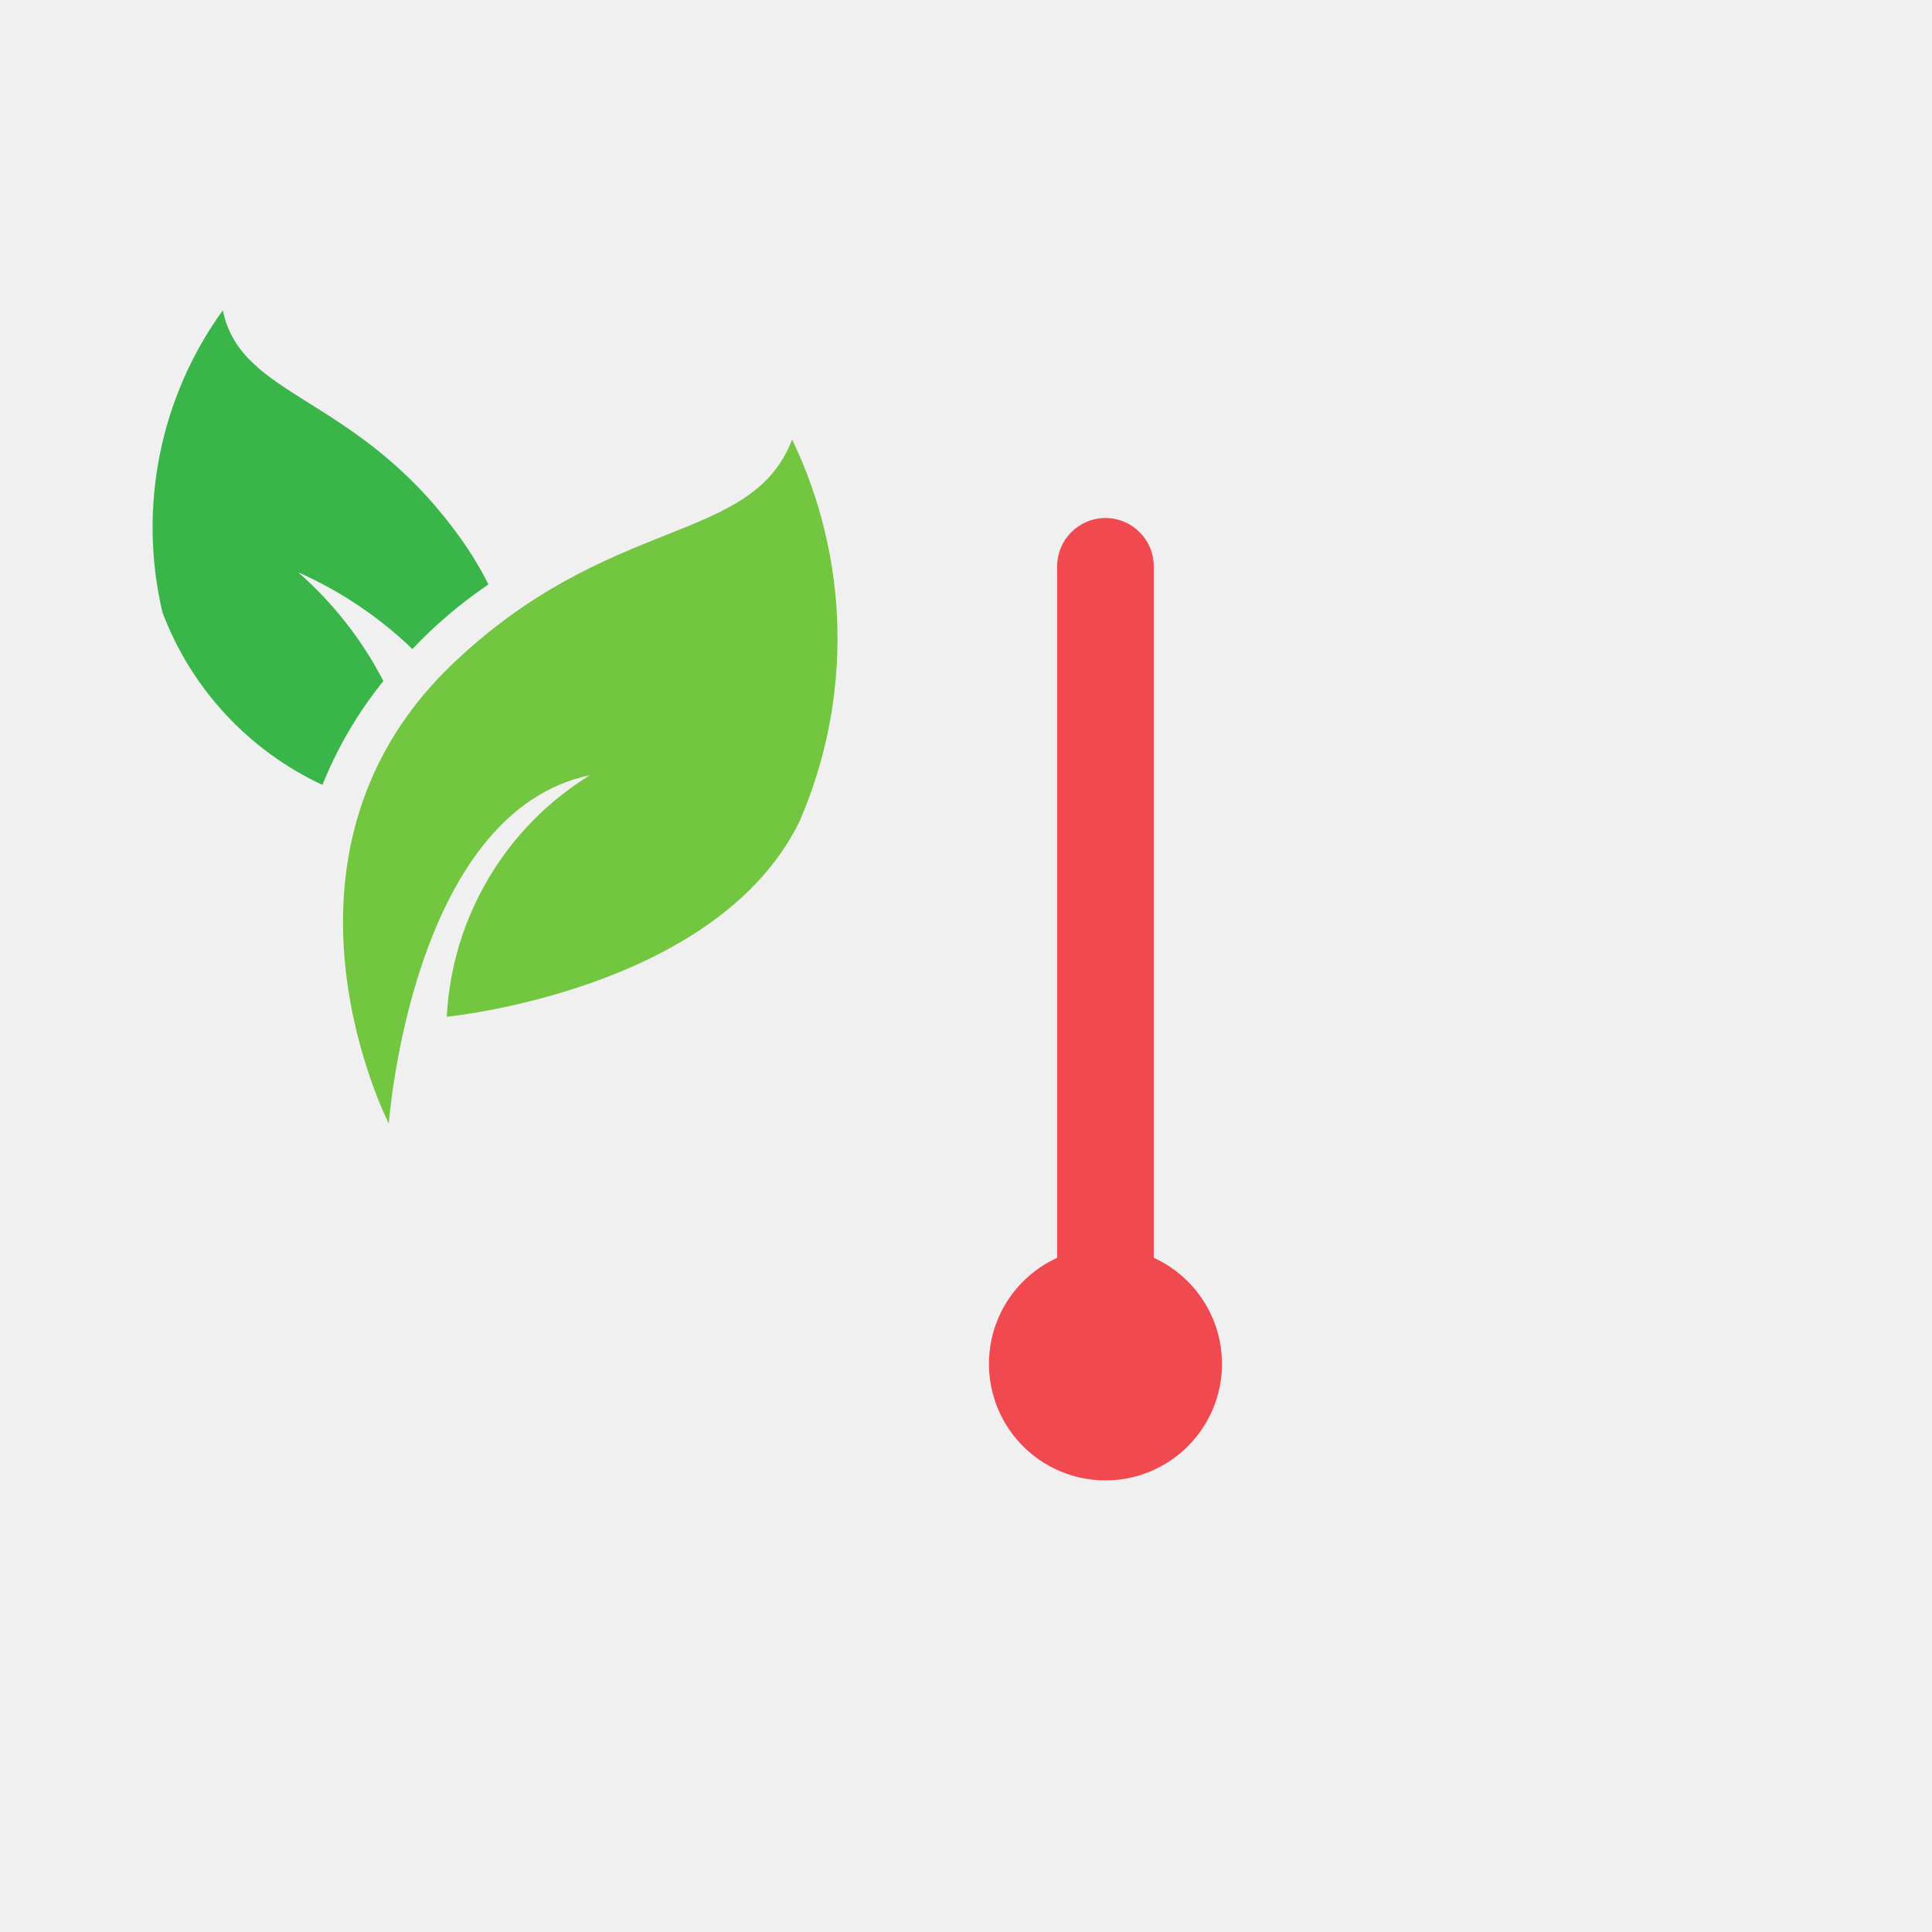
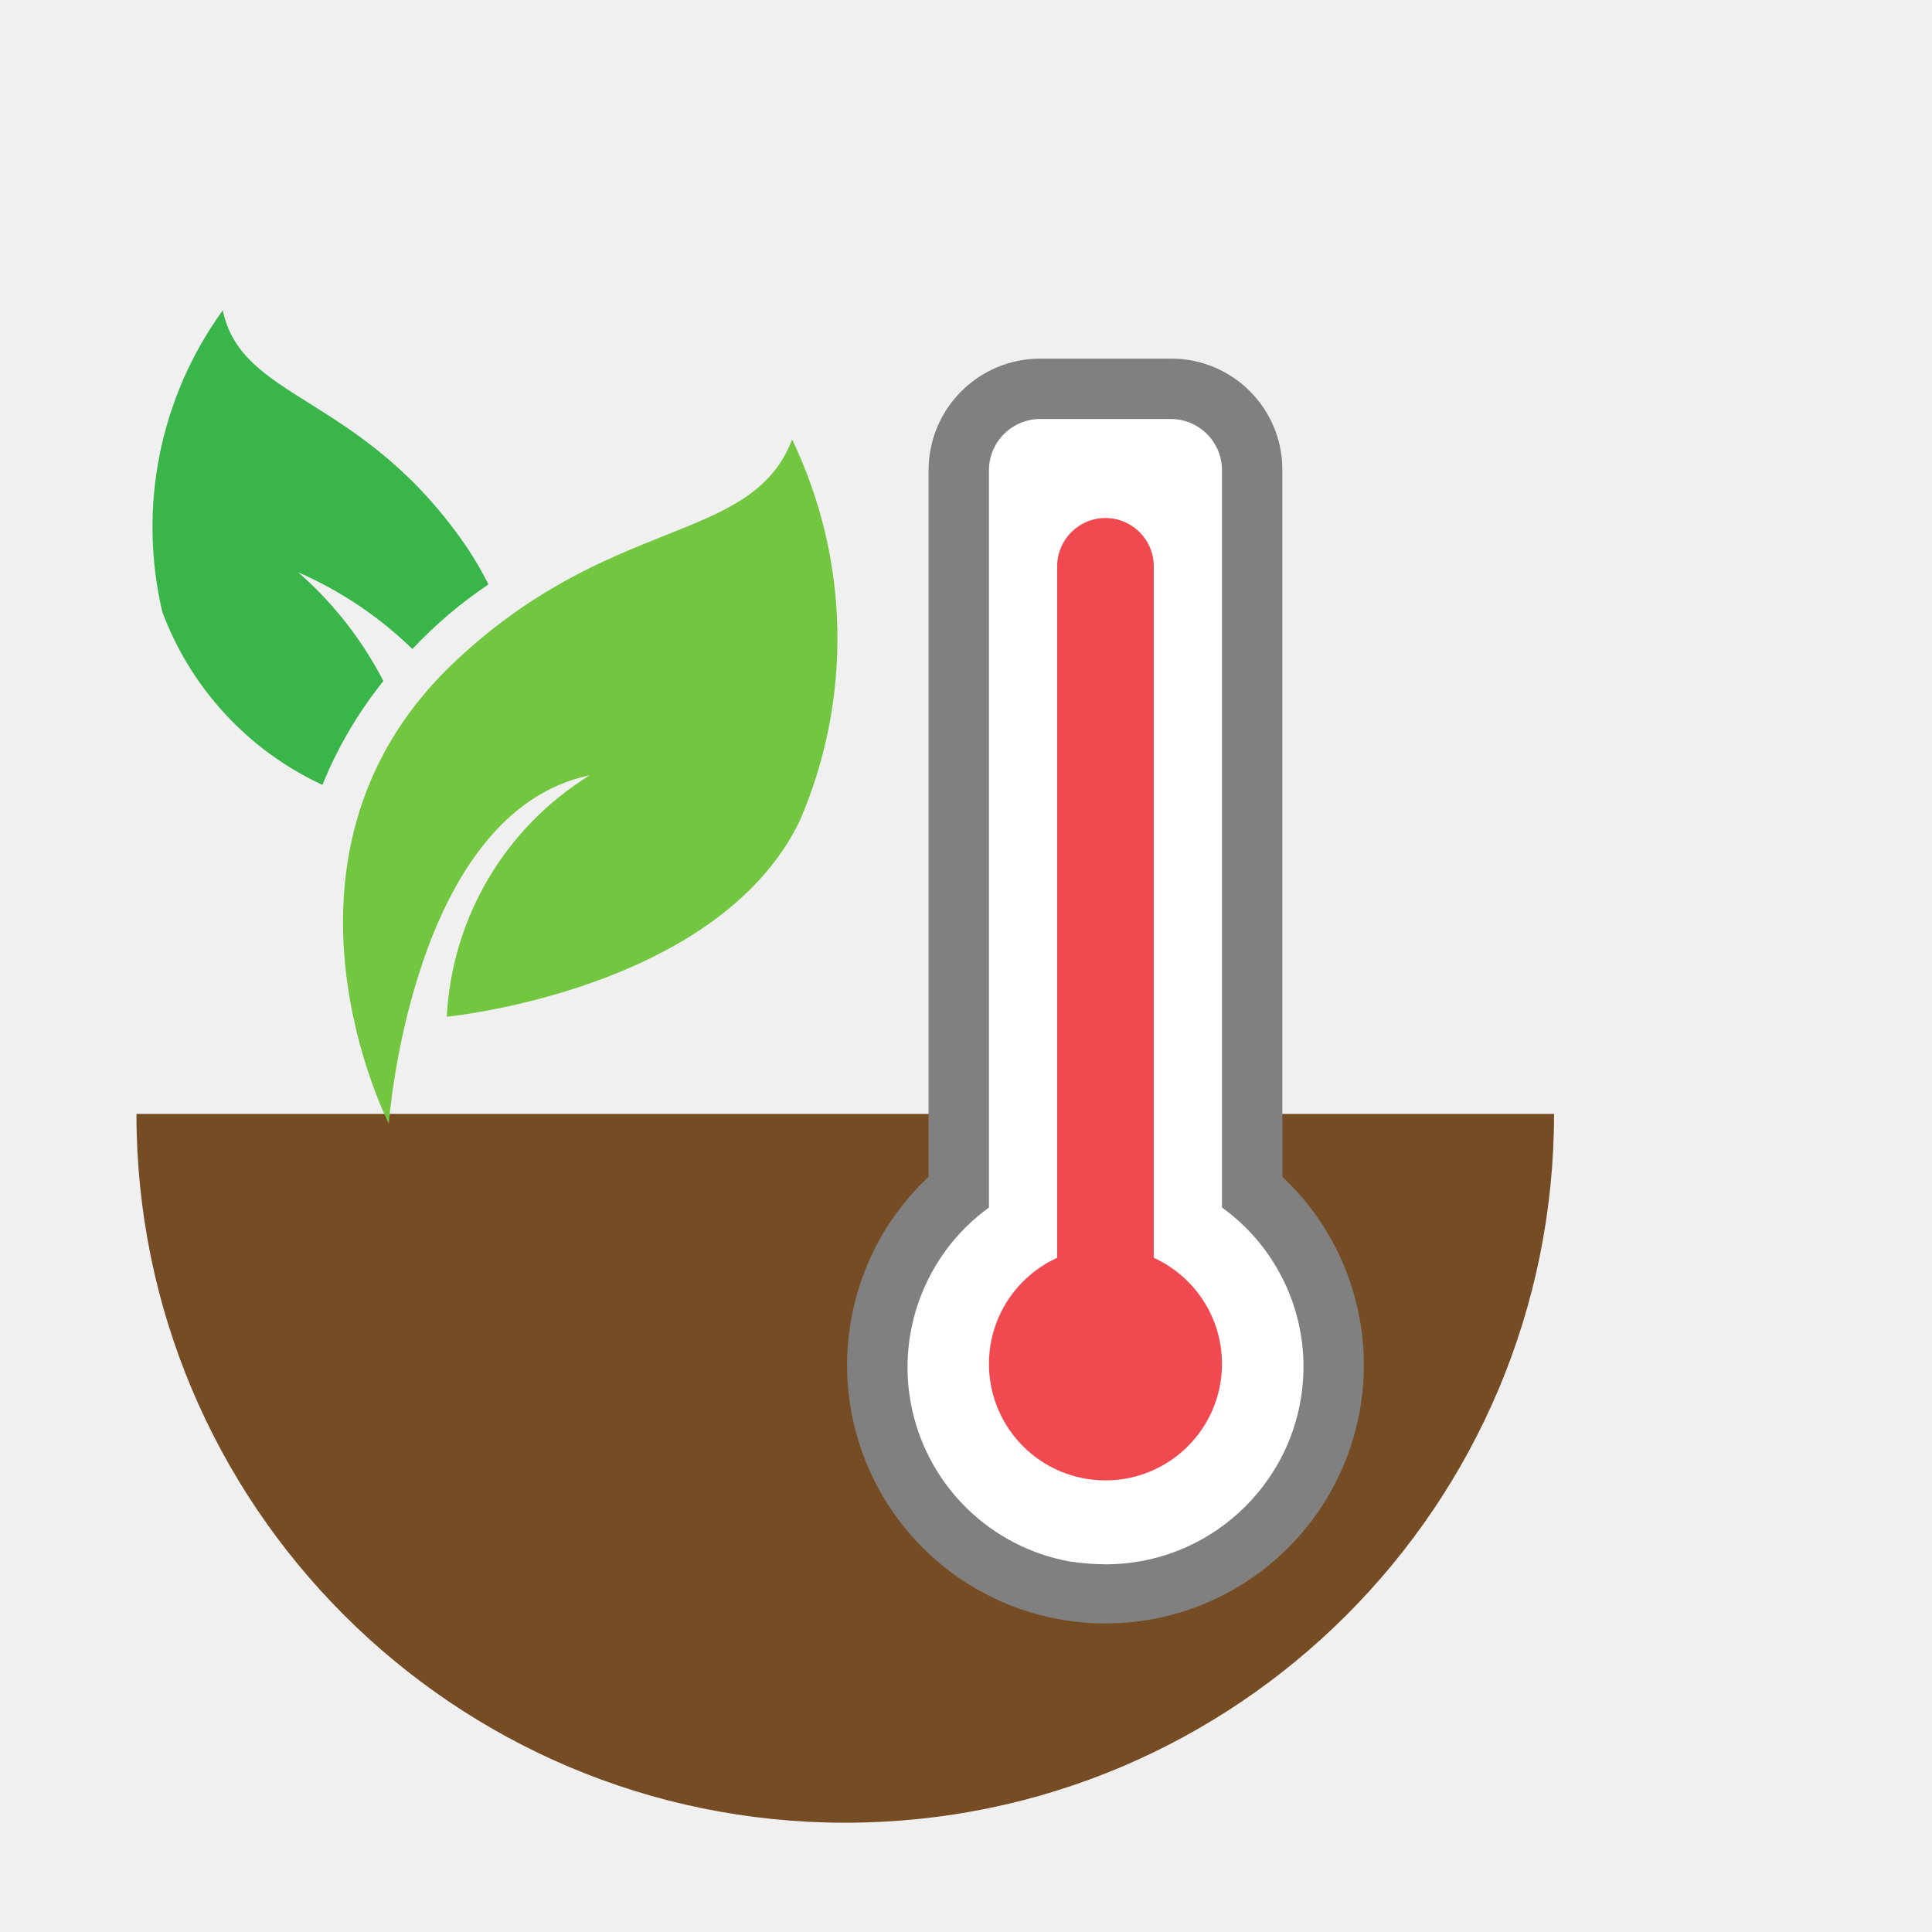
<svg xmlns="http://www.w3.org/2000/svg" viewBox="0 0 32 32">
  <defs>
-     <style>.cls-1{fill:none;}.cls-2{fill:#f14950;}.cls-3{fill:#73c63f;}.cls-4{fill:#39b54a;}</style>
+     <style>.cls-1{fill:none;}.cls-2{fill:#754c24;}.cls-3{fill:#fff;}.cls-4{fill:gray;}.cls-5{fill:#f14950;}.cls-6{fill:#73c63f;}.cls-7{fill:#39b54a;}</style>
  </defs>
  <g id="Layer_2" data-name="Layer 2">
    <g id="Layer_2-2" data-name="Layer 2">
-       <g id="Layer_2-3" data-name="Layer 2">
-         <g id="Layer_2-2-2" data-name="Layer 2-2">
-           <rect class="cls-1" width="32" height="32" />
-           <rect class="cls-2" x="17.51" y="8.58" width="1.6" height="14.86" rx="0.8" ry="0.8" />
-           <circle class="cls-2" cx="18.31" cy="22.59" r="1.93" />
-           <path class="cls-3" d="M6.44,18.61s-2.25-4.38,1-7.56c2.64-2.56,5-2,5.68-3.77a7.6,7.6,0,0,1,.12,6.33c-1.37,2.8-5.84,3.23-5.84,3.23a5,5,0,0,1,2.37-4C6.81,13.46,6.44,18.61,6.44,18.61Z" />
-           <path class="cls-4" d="M6.35,11.28a6.15,6.15,0,0,0-1.41-1.8,6.54,6.54,0,0,1,1.89,1.27A7.59,7.59,0,0,1,8.09,9.68a5.73,5.73,0,0,0-.48-.79C5.9,6.52,4,6.62,3.69,5.14a6.14,6.14,0,0,0-1,5A5.16,5.16,0,0,0,5.34,13,6.76,6.76,0,0,1,6.35,11.28Z" />
-         </g>
-       </g>
+       <rect class="cls-1" width="32" height="32" />
+       <path class="cls-2" d="M2.26,18.45a11.74,11.74,0,0,0,23.48,0Z" />
+       <path class="cls-3" d="M18.31,26.37a4.14,4.14,0,0,1-.7-.06,3.77,3.77,0,0,1-1.73-6.59V7.78a1.34,1.34,0,0,1,1.34-1.34H19.4a1.34,1.34,0,0,1,1.34,1.34V19.72a3.71,3.71,0,0,1,1.35,2.87,3.77,3.77,0,0,1-3.78,3.78Z" />
+       <path class="cls-4" d="M19.4,6.94a.85.85,0,0,1,.84.84V20a3.25,3.25,0,0,1,1.35,2.63,3.28,3.28,0,0,1-3.28,3.28,4.18,4.18,0,0,1-.61-.05A3.27,3.27,0,0,1,16.38,20V7.78a.85.85,0,0,1,.84-.84H19.4m0-1H17.22a1.85,1.85,0,0,0-1.84,1.84V19.49a4.28,4.28,0,1,0,5.86,0V7.78A1.84,1.84,0,0,0,19.4,5.94Z" />
+       <rect class="cls-5" x="17.51" y="8.58" width="1.6" height="14.86" rx="0.8" ry="0.8" />
+       <circle class="cls-5" cx="18.31" cy="22.59" r="1.93" />
+       <path class="cls-6" d="M6.44,18.61s-2.25-4.38,1-7.56c2.64-2.56,5-2,5.68-3.77a7.61,7.61,0,0,1,.12,6.33c-1.37,2.8-5.84,3.23-5.84,3.23a5,5,0,0,1,2.37-4C6.81,13.46,6.44,18.61,6.44,18.61Z" />
+       <path class="cls-7" d="M6.35,11.28a6.11,6.11,0,0,0-1.41-1.8,6.34,6.34,0,0,1,1.89,1.27A7.33,7.33,0,0,1,8.09,9.68a5.56,5.56,0,0,0-.48-.79C5.9,6.52,4,6.62,3.69,5.14a6.12,6.12,0,0,0-1,5A5.14,5.14,0,0,0,5.34,13,6.89,6.89,0,0,1,6.35,11.28Z" />
    </g>
  </g>
</svg>
